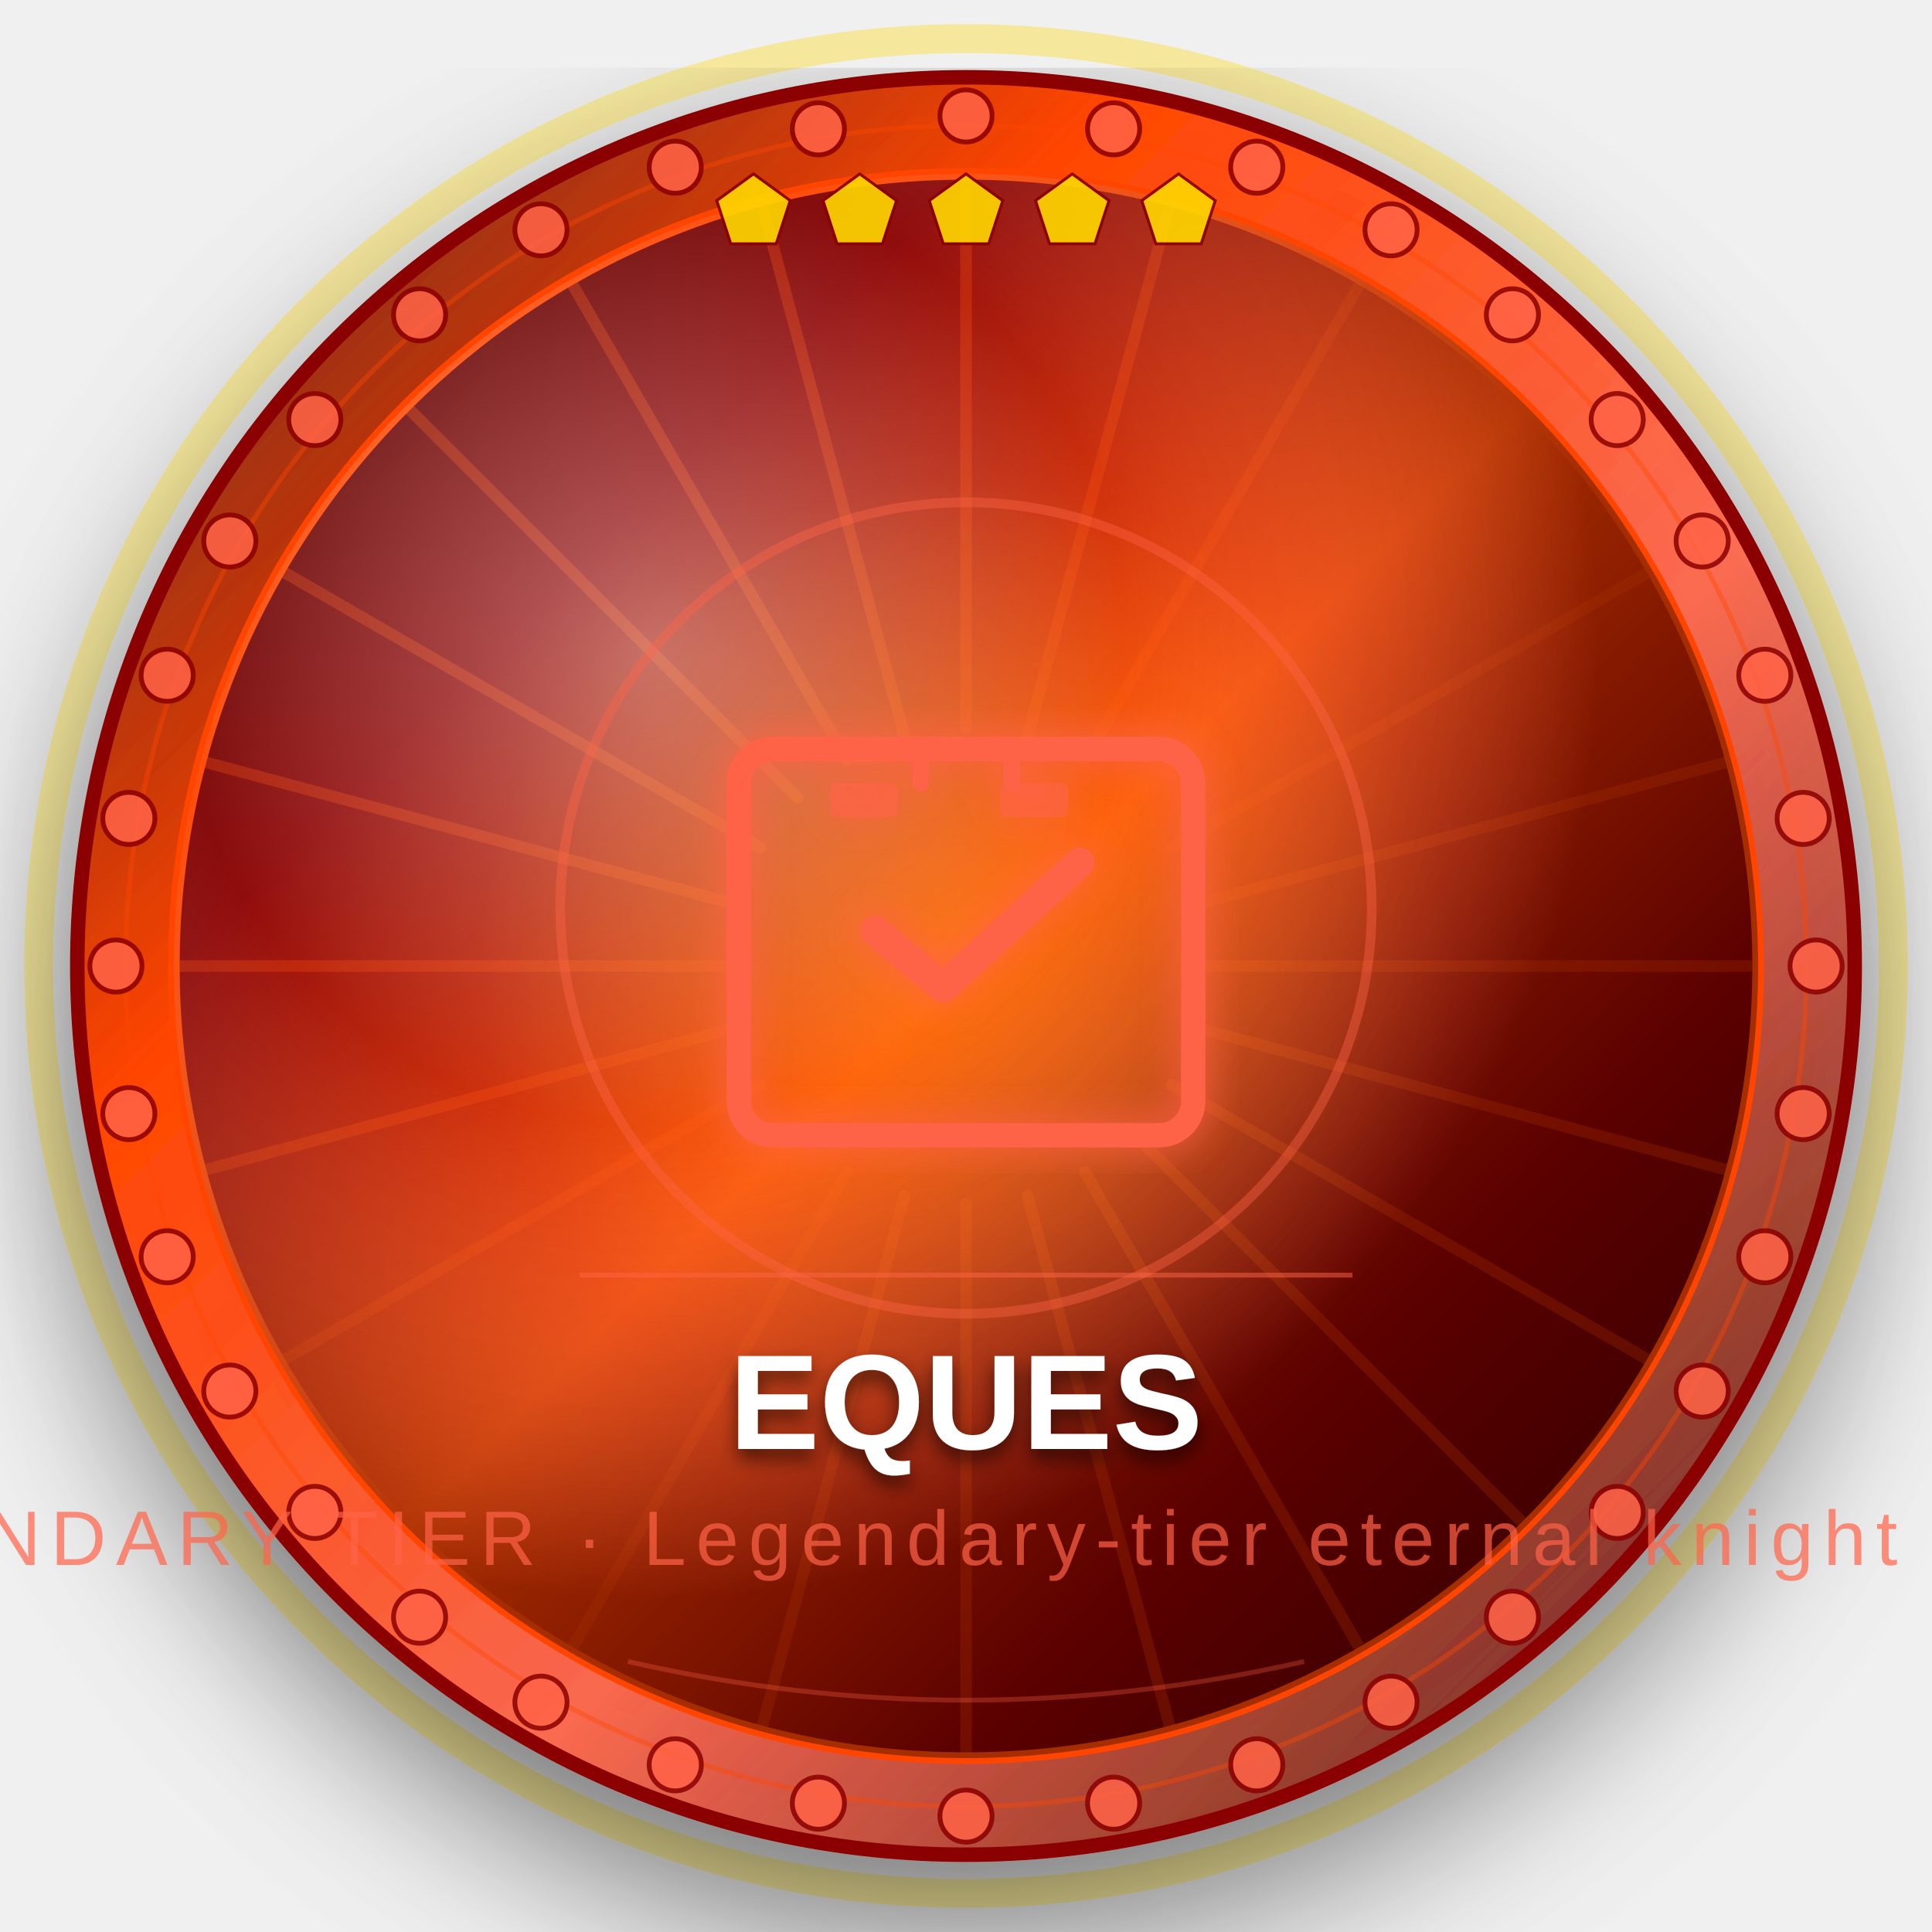
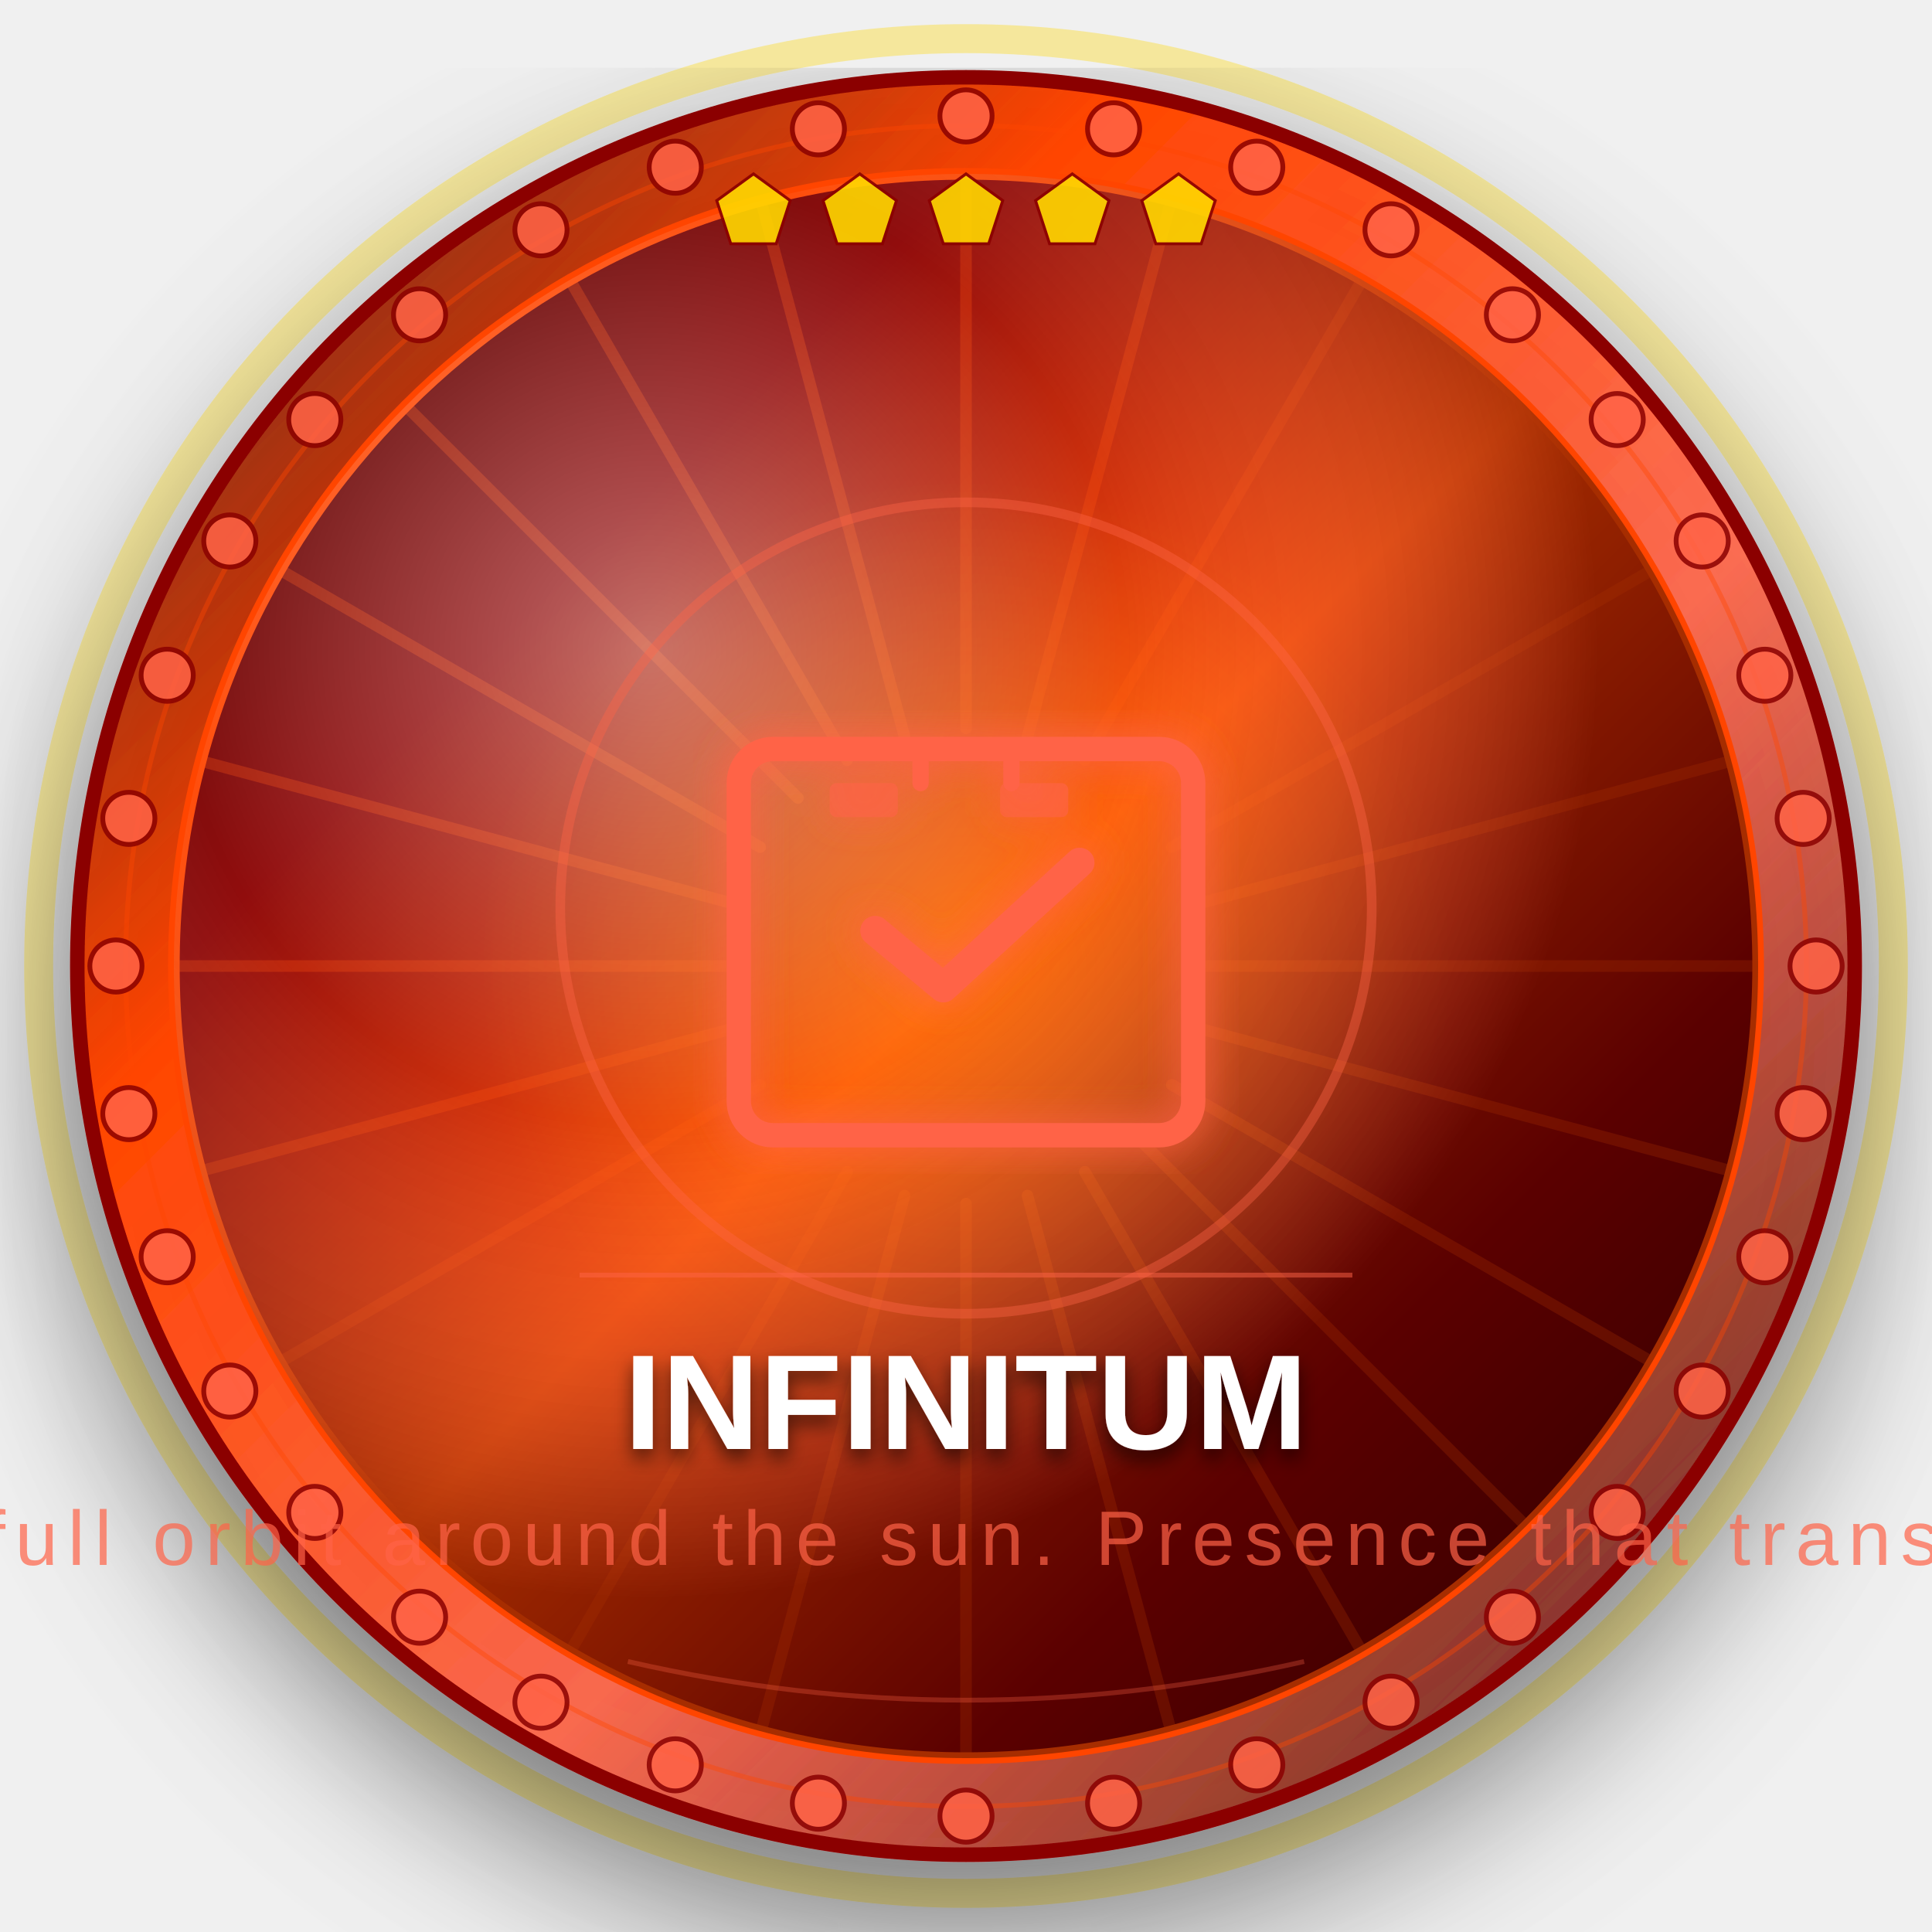
<svg xmlns="http://www.w3.org/2000/svg" viewBox="0 0 200 200" width="200" height="200">
  <defs>
    <linearGradient id="b5" x1="0%" y1="0%" x2="100%" y2="100%">
      <stop offset="0%" stop-color="#3A0000" />
      <stop offset="25%" stop-color="#8B0000" />
      <stop offset="50%" stop-color="#FF4500" />
      <stop offset="75%" stop-color="#8B0000" />
      <stop offset="100%" stop-color="#3A0000" />
    </linearGradient>
    <linearGradient id="r5" x1="0%" y1="0%" x2="100%" y2="100%">
      <stop offset="0%" stop-color="#3A0000" stop-opacity="0.8" />
      <stop offset="30%" stop-color="#FF4500" stop-opacity="1" />
      <stop offset="60%" stop-color="#FF6347" stop-opacity="0.9" />
      <stop offset="100%" stop-color="#3A0000" stop-opacity="0.8" />
    </linearGradient>
    <radialGradient id="s5" cx="30%" cy="30%" r="60%">
      <stop offset="0%" stop-color="#fff" stop-opacity="0.4" />
      <stop offset="50%" stop-color="#fff" stop-opacity="0.05" />
      <stop offset="100%" stop-color="#000" stop-opacity="0.35" />
    </radialGradient>
    <radialGradient id="c5" cx="50%" cy="50%" r="50%">
      <stop offset="0%" stop-color="#FFD700" stop-opacity="0.25" />
      <stop offset="100%" stop-color="#FFD700" stop-opacity="0" />
    </radialGradient>
    <filter id="sh5" x="-30%" y="-30%" width="160%" height="160%">
      <feDropShadow dx="0" dy="7" stdDeviation="8" flood-color="#000" flood-opacity="0.55" />
    </filter>
    <filter id="ig5">
      <feGaussianBlur stdDeviation="2" result="b" />
      <feMerge>
        <feMergeNode in="b" />
        <feMergeNode in="SourceGraphic" />
      </feMerge>
    </filter>
  </defs>
  <circle cx="100" cy="100" r="96" fill="none" stroke="#FFD700" stroke-width="3" opacity="0.35" filter="url(#sh5)" />
  <circle cx="100" cy="100" r="92" fill="url(#r5)" stroke="#8B0000" stroke-width="1.5" filter="url(#sh5)" />
  <circle cx="100" cy="100" r="87" fill="none" stroke="#FF4500" stroke-width="0.5" opacity="0.4" />
  <circle cx="100" cy="100" r="82" fill="url(#b5)" stroke="#FF4500" stroke-width="1.2" />
  <line x1="124.6" y1="100" x2="182" y2="100" stroke="#FF4500" stroke-width="1.2" opacity="0.3" stroke-linecap="round" />
  <line x1="123.762" y1="106.367" x2="179.206" y2="121.223" stroke="#FF4500" stroke-width="1.2" opacity="0.3" stroke-linecap="round" />
  <line x1="121.304" y1="112.3" x2="171.014" y2="141" stroke="#FF4500" stroke-width="1.2" opacity="0.3" stroke-linecap="round" />
  <line x1="117.395" y1="117.395" x2="157.983" y2="157.983" stroke="#FF4500" stroke-width="1.2" opacity="0.3" stroke-linecap="round" />
  <line x1="112.3" y1="121.304" x2="141" y2="171.014" stroke="#FF4500" stroke-width="1.2" opacity="0.3" stroke-linecap="round" />
  <line x1="106.367" y1="123.762" x2="121.223" y2="179.206" stroke="#FF4500" stroke-width="1.2" opacity="0.3" stroke-linecap="round" />
  <line x1="100" y1="124.6" x2="100" y2="182" stroke="#FF4500" stroke-width="1.2" opacity="0.3" stroke-linecap="round" />
  <line x1="93.633" y1="123.762" x2="78.777" y2="179.206" stroke="#FF4500" stroke-width="1.2" opacity="0.3" stroke-linecap="round" />
  <line x1="87.7" y1="121.304" x2="59" y2="171.014" stroke="#FF4500" stroke-width="1.2" opacity="0.3" stroke-linecap="round" />
  <line x1="82.605" y1="117.395" x2="42.017" y2="157.983" stroke="#FF4500" stroke-width="1.2" opacity="0.3" stroke-linecap="round" />
  <line x1="78.696" y1="112.3" x2="28.986" y2="141" stroke="#FF4500" stroke-width="1.2" opacity="0.3" stroke-linecap="round" />
  <line x1="76.238" y1="106.367" x2="20.794" y2="121.223" stroke="#FF4500" stroke-width="1.2" opacity="0.3" stroke-linecap="round" />
  <line x1="75.4" y1="100" x2="18" y2="100" stroke="#FF4500" stroke-width="1.2" opacity="0.3" stroke-linecap="round" />
  <line x1="76.238" y1="93.633" x2="20.794" y2="78.777" stroke="#FF4500" stroke-width="1.2" opacity="0.3" stroke-linecap="round" />
  <line x1="78.696" y1="87.7" x2="28.986" y2="59" stroke="#FF4500" stroke-width="1.2" opacity="0.3" stroke-linecap="round" />
  <line x1="82.605" y1="82.605" x2="42.017" y2="42.017" stroke="#FF4500" stroke-width="1.2" opacity="0.3" stroke-linecap="round" />
  <line x1="87.7" y1="78.696" x2="59" y2="28.986" stroke="#FF4500" stroke-width="1.2" opacity="0.3" stroke-linecap="round" />
  <line x1="93.633" y1="76.238" x2="78.777" y2="20.794" stroke="#FF4500" stroke-width="1.2" opacity="0.3" stroke-linecap="round" />
  <line x1="100" y1="75.4" x2="100" y2="18" stroke="#FF4500" stroke-width="1.2" opacity="0.3" stroke-linecap="round" />
  <line x1="106.367" y1="76.238" x2="121.223" y2="20.794" stroke="#FF4500" stroke-width="1.2" opacity="0.3" stroke-linecap="round" />
  <line x1="112.3" y1="78.696" x2="141" y2="28.986" stroke="#FF4500" stroke-width="1.2" opacity="0.3" stroke-linecap="round" />
  <line x1="117.395" y1="82.605" x2="157.983" y2="42.017" stroke="#FF4500" stroke-width="1.2" opacity="0.3" stroke-linecap="round" />
  <line x1="121.304" y1="87.7" x2="171.014" y2="59" stroke="#FF4500" stroke-width="1.2" opacity="0.3" stroke-linecap="round" />
  <line x1="123.762" y1="93.633" x2="179.206" y2="78.777" stroke="#FF4500" stroke-width="1.2" opacity="0.3" stroke-linecap="round" />
  <circle cx="100" cy="100" r="50" fill="url(#c5)" />
  <circle cx="100" cy="100" r="82" fill="url(#s5)" />
  <circle cx="100" cy="12" r="2.7" fill="#FF6347" stroke="#8B0000" stroke-width="0.5" opacity="0.85" />
  <circle cx="115.281" cy="13.337" r="2.7" fill="#FF6347" stroke="#8B0000" stroke-width="0.5" opacity="0.85" />
  <circle cx="130.098" cy="17.307" r="2.7" fill="#FF6347" stroke="#8B0000" stroke-width="0.5" opacity="0.85" />
  <circle cx="144" cy="23.79" r="2.7" fill="#FF6347" stroke="#8B0000" stroke-width="0.5" opacity="0.85" />
  <circle cx="156.565" cy="32.588" r="2.7" fill="#FF6347" stroke="#8B0000" stroke-width="0.5" opacity="0.85" />
  <circle cx="167.412" cy="43.435" r="2.7" fill="#FF6347" stroke="#8B0000" stroke-width="0.5" opacity="0.85" />
  <circle cx="176.21" cy="56" r="2.7" fill="#FF6347" stroke="#8B0000" stroke-width="0.5" opacity="0.85" />
  <circle cx="182.693" cy="69.902" r="2.7" fill="#FF6347" stroke="#8B0000" stroke-width="0.5" opacity="0.85" />
  <circle cx="186.663" cy="84.719" r="2.7" fill="#FF6347" stroke="#8B0000" stroke-width="0.5" opacity="0.85" />
  <circle cx="188" cy="100" r="2.7" fill="#FF6347" stroke="#8B0000" stroke-width="0.5" opacity="0.85" />
  <circle cx="186.663" cy="115.281" r="2.7" fill="#FF6347" stroke="#8B0000" stroke-width="0.5" opacity="0.85" />
  <circle cx="182.693" cy="130.098" r="2.7" fill="#FF6347" stroke="#8B0000" stroke-width="0.5" opacity="0.85" />
  <circle cx="176.21" cy="144" r="2.7" fill="#FF6347" stroke="#8B0000" stroke-width="0.5" opacity="0.85" />
  <circle cx="167.412" cy="156.565" r="2.7" fill="#FF6347" stroke="#8B0000" stroke-width="0.5" opacity="0.85" />
  <circle cx="156.565" cy="167.412" r="2.7" fill="#FF6347" stroke="#8B0000" stroke-width="0.5" opacity="0.85" />
  <circle cx="144" cy="176.21" r="2.7" fill="#FF6347" stroke="#8B0000" stroke-width="0.5" opacity="0.85" />
  <circle cx="130.098" cy="182.693" r="2.7" fill="#FF6347" stroke="#8B0000" stroke-width="0.5" opacity="0.85" />
  <circle cx="115.281" cy="186.663" r="2.7" fill="#FF6347" stroke="#8B0000" stroke-width="0.5" opacity="0.85" />
  <circle cx="100" cy="188" r="2.7" fill="#FF6347" stroke="#8B0000" stroke-width="0.5" opacity="0.85" />
  <circle cx="84.719" cy="186.663" r="2.7" fill="#FF6347" stroke="#8B0000" stroke-width="0.5" opacity="0.85" />
  <circle cx="69.902" cy="182.693" r="2.7" fill="#FF6347" stroke="#8B0000" stroke-width="0.5" opacity="0.85" />
  <circle cx="56" cy="176.21" r="2.7" fill="#FF6347" stroke="#8B0000" stroke-width="0.5" opacity="0.85" />
  <circle cx="43.435" cy="167.412" r="2.7" fill="#FF6347" stroke="#8B0000" stroke-width="0.5" opacity="0.85" />
  <circle cx="32.588" cy="156.565" r="2.7" fill="#FF6347" stroke="#8B0000" stroke-width="0.5" opacity="0.85" />
  <circle cx="23.79" cy="144" r="2.7" fill="#FF6347" stroke="#8B0000" stroke-width="0.5" opacity="0.85" />
  <circle cx="17.307" cy="130.098" r="2.7" fill="#FF6347" stroke="#8B0000" stroke-width="0.5" opacity="0.85" />
  <circle cx="13.337" cy="115.281" r="2.7" fill="#FF6347" stroke="#8B0000" stroke-width="0.5" opacity="0.85" />
  <circle cx="12" cy="100" r="2.7" fill="#FF6347" stroke="#8B0000" stroke-width="0.5" opacity="0.85" />
  <circle cx="13.337" cy="84.719" r="2.7" fill="#FF6347" stroke="#8B0000" stroke-width="0.5" opacity="0.85" />
  <circle cx="17.307" cy="69.902" r="2.7" fill="#FF6347" stroke="#8B0000" stroke-width="0.5" opacity="0.85" />
  <circle cx="23.79" cy="56" r="2.7" fill="#FF6347" stroke="#8B0000" stroke-width="0.5" opacity="0.85" />
  <circle cx="32.588" cy="43.435" r="2.7" fill="#FF6347" stroke="#8B0000" stroke-width="0.5" opacity="0.85" />
  <circle cx="43.435" cy="32.588" r="2.7" fill="#FF6347" stroke="#8B0000" stroke-width="0.5" opacity="0.85" />
  <circle cx="56" cy="23.79" r="2.7" fill="#FF6347" stroke="#8B0000" stroke-width="0.5" opacity="0.85" />
  <circle cx="69.902" cy="17.307" r="2.7" fill="#FF6347" stroke="#8B0000" stroke-width="0.5" opacity="0.85" />
  <circle cx="84.719" cy="13.337" r="2.7" fill="#FF6347" stroke="#8B0000" stroke-width="0.5" opacity="0.85" />
  <polygon points="78,18 81.804,20.764 80.351,25.236 75.649,25.236 74.196,20.764" fill="#FFD700" stroke="#8B0000" stroke-width="0.3" opacity="0.9" />
  <polygon points="89,18 92.804,20.764 91.351,25.236 86.649,25.236 85.196,20.764" fill="#FFD700" stroke="#8B0000" stroke-width="0.3" opacity="0.9" />
  <polygon points="100,18 103.804,20.764 102.351,25.236 97.649,25.236 96.196,20.764" fill="#FFD700" stroke="#8B0000" stroke-width="0.3" opacity="0.9" />
  <polygon points="111,18 114.804,20.764 113.351,25.236 108.649,25.236 107.196,20.764" fill="#FFD700" stroke="#8B0000" stroke-width="0.3" opacity="0.9" />
  <polygon points="122,18 125.804,20.764 124.351,25.236 119.649,25.236 118.196,20.764" fill="#FFD700" stroke="#8B0000" stroke-width="0.3" opacity="0.9" />
  <circle cx="100" cy="94" r="42" fill="none" stroke="#FF6347" stroke-width="1" opacity="0.4" />
  <g filter="url(#ig5)">
    <g transform="translate(100,94)">
      <rect x="-23.52" y="-16.464" width="47.04" height="39.984" rx="3.528" fill="none" stroke="#FF6347" stroke-width="2.52" />
      <rect x="-14.112" y="-12.936" width="7.056" height="3.528" rx="0.706" fill="#FF6347" opacity="0.6" />
      <rect x="3.528" y="-12.936" width="7.056" height="3.528" rx="0.706" fill="#FF6347" opacity="0.6" />
      <line x1="-4.704" y1="-12.936" x2="-4.704" y2="-16.464" stroke="#FF6347" stroke-width="1.68" stroke-linecap="round" />
      <line x1="4.704" y1="-12.936" x2="4.704" y2="-16.464" stroke="#FF6347" stroke-width="1.68" stroke-linecap="round" />
      <polyline points="-9.408,2.352 -2.352,8.232 11.76,-4.704" fill="none" stroke="#FF6347" stroke-width="3.08" stroke-linecap="round" stroke-linejoin="round" />
    </g>
  </g>
  <line x1="60" y1="132" x2="140" y2="132" stroke="#FF6347" stroke-width="0.5" opacity="0.5" />
-   <text x="100" y="150" text-anchor="middle" font-size="14" font-weight="bold" fill="#fff" font-family="Arial,sans-serif" filter="drop-shadow(0 1px 1px rgba(0,0,0,0.6))">EQUES</text>
-   <text x="100" y="162" text-anchor="middle" font-size="8" fill="#FF6347" opacity="0.7" font-family="Arial,sans-serif" letter-spacing="1">LEGENDARY TIER · Legendary-tier eternal knight badge</text>
+   <text x="100" y="150" text-anchor="middle" font-size="14" font-weight="bold" fill="#fff" font-family="Arial,sans-serif" filter="drop-shadow(0 1px 1px rgba(0,0,0,0.6))">INFINITUM</text>
+   <text x="100" y="162" text-anchor="middle" font-size="8" fill="#FF6347" opacity="0.7" font-family="Arial,sans-serif" letter-spacing="1">LEGENDARY TIER · A full orbit around the sun. Presence that transcends habit into being.</text>
  <path d="M65 172 Q100 180 135 172" fill="none" stroke="#FF6347" stroke-width="0.5" opacity="0.3" />
</svg>
